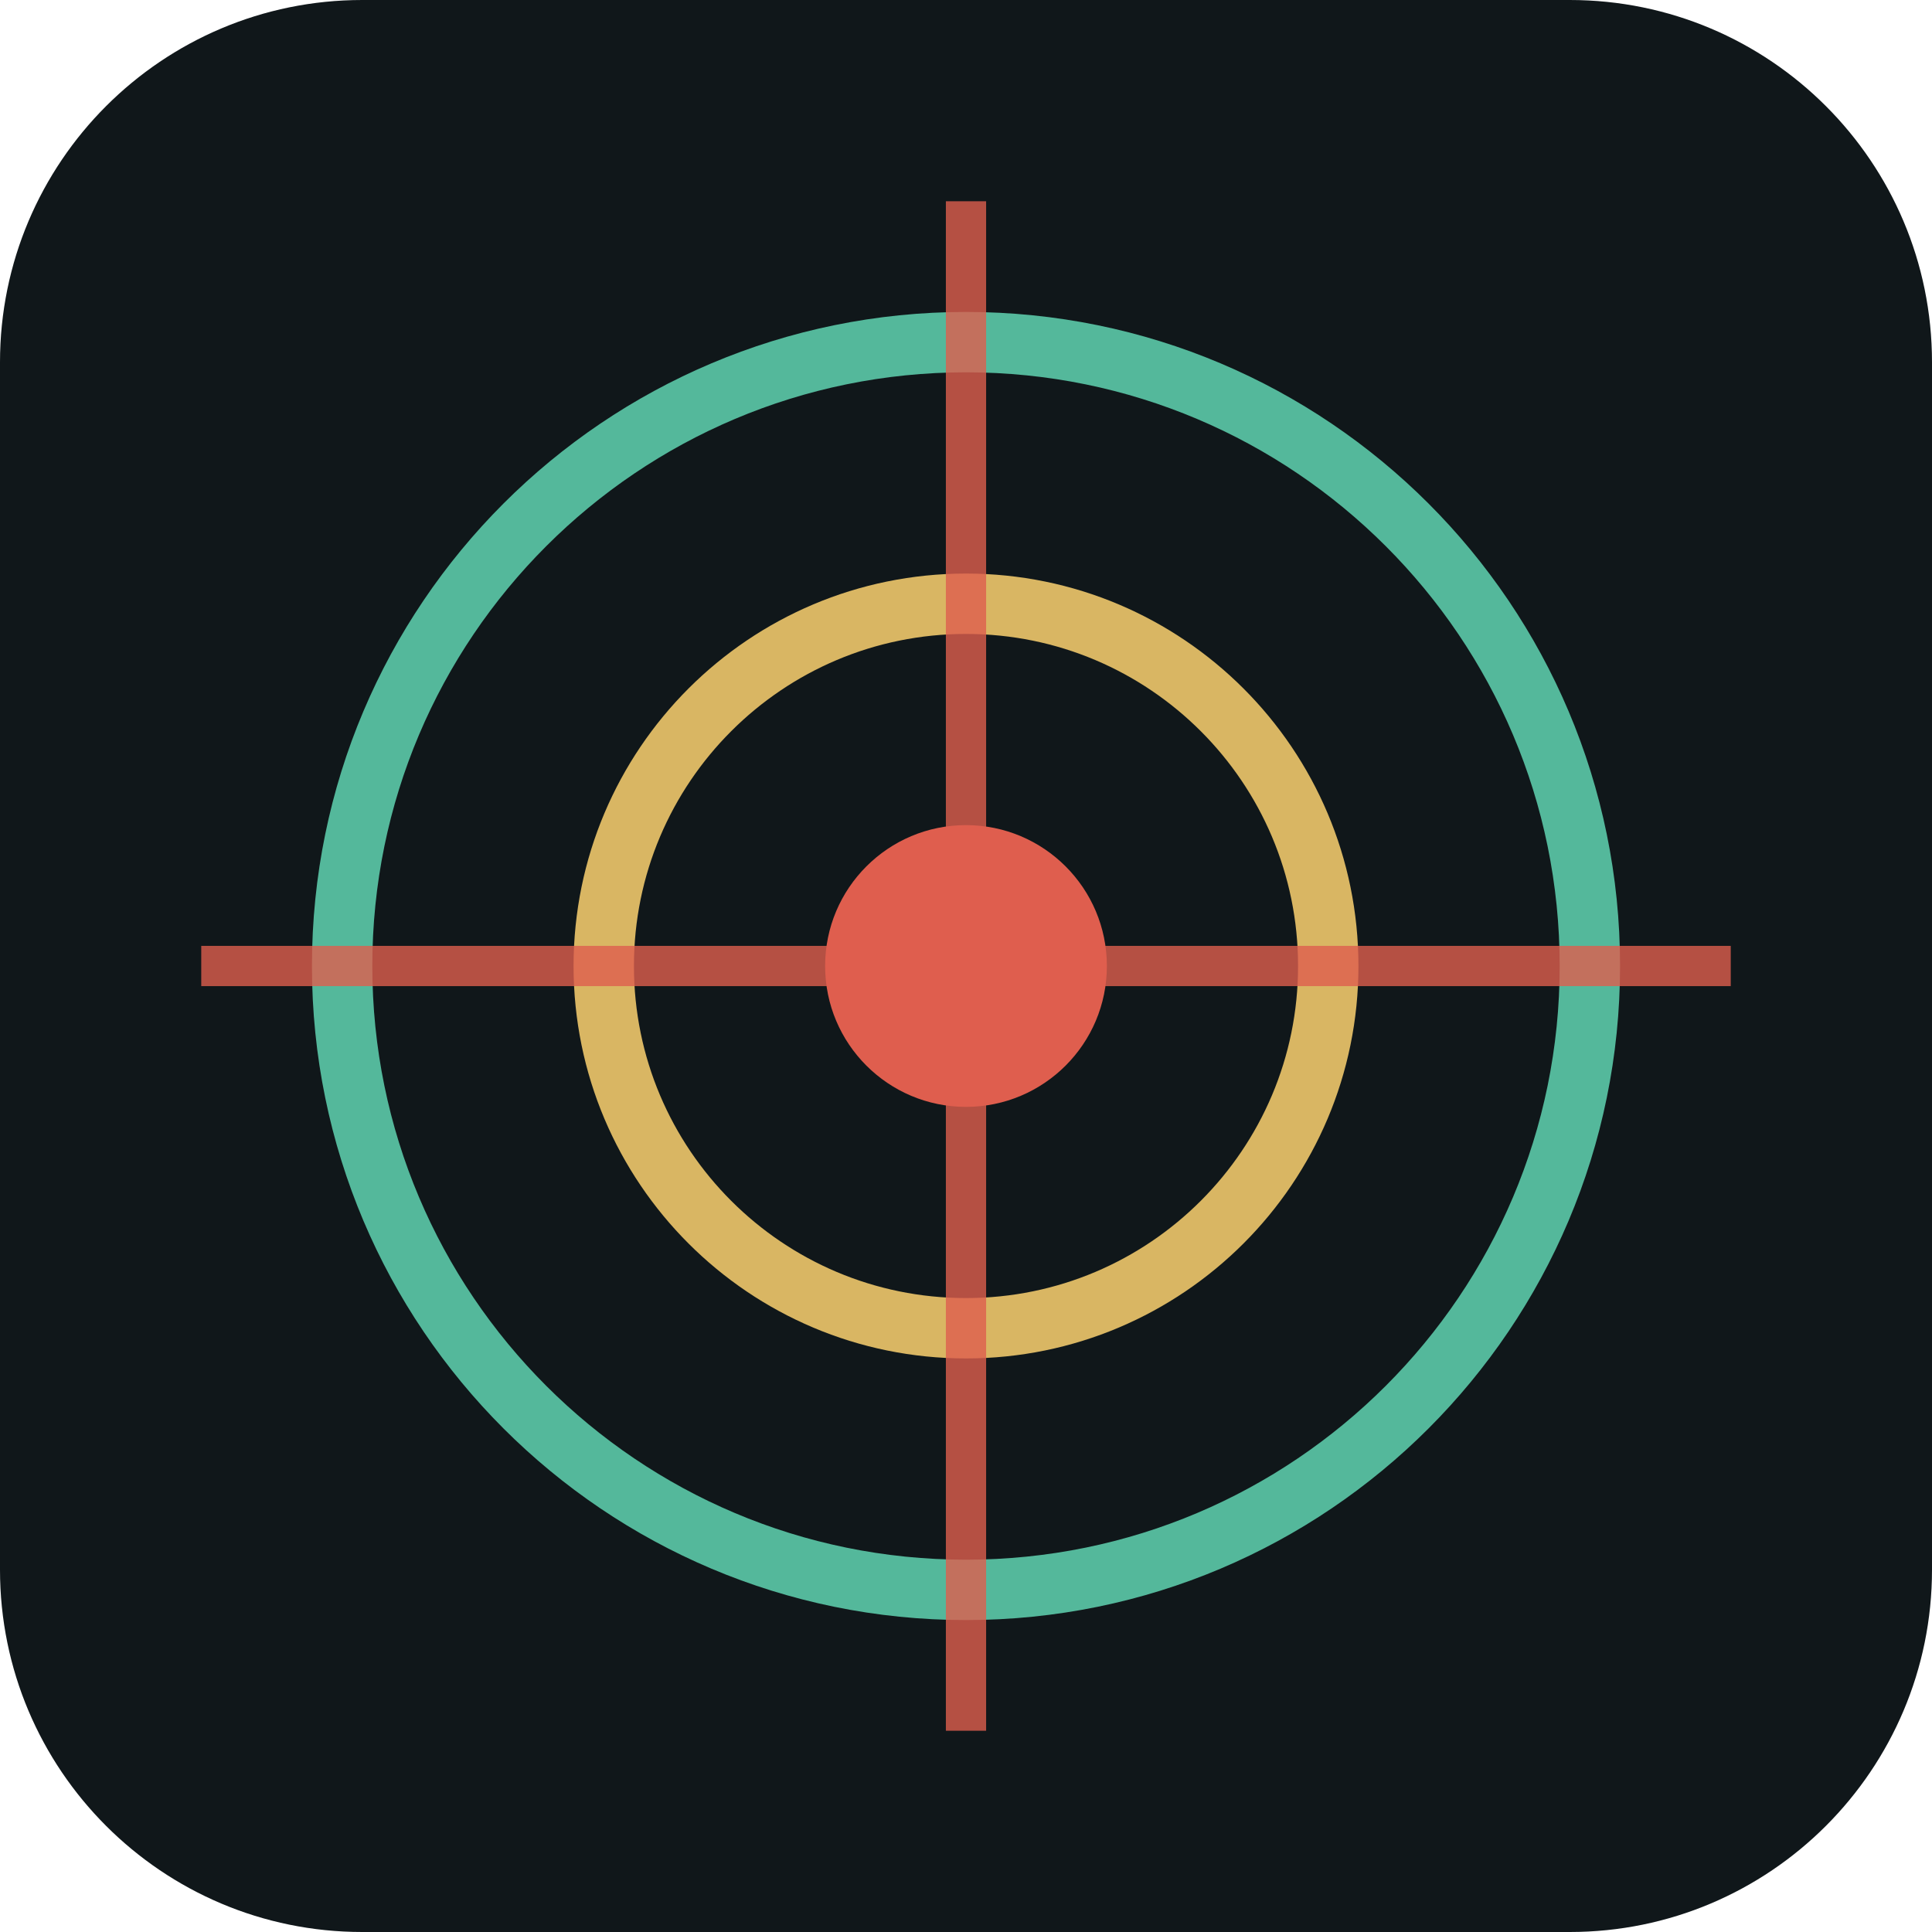
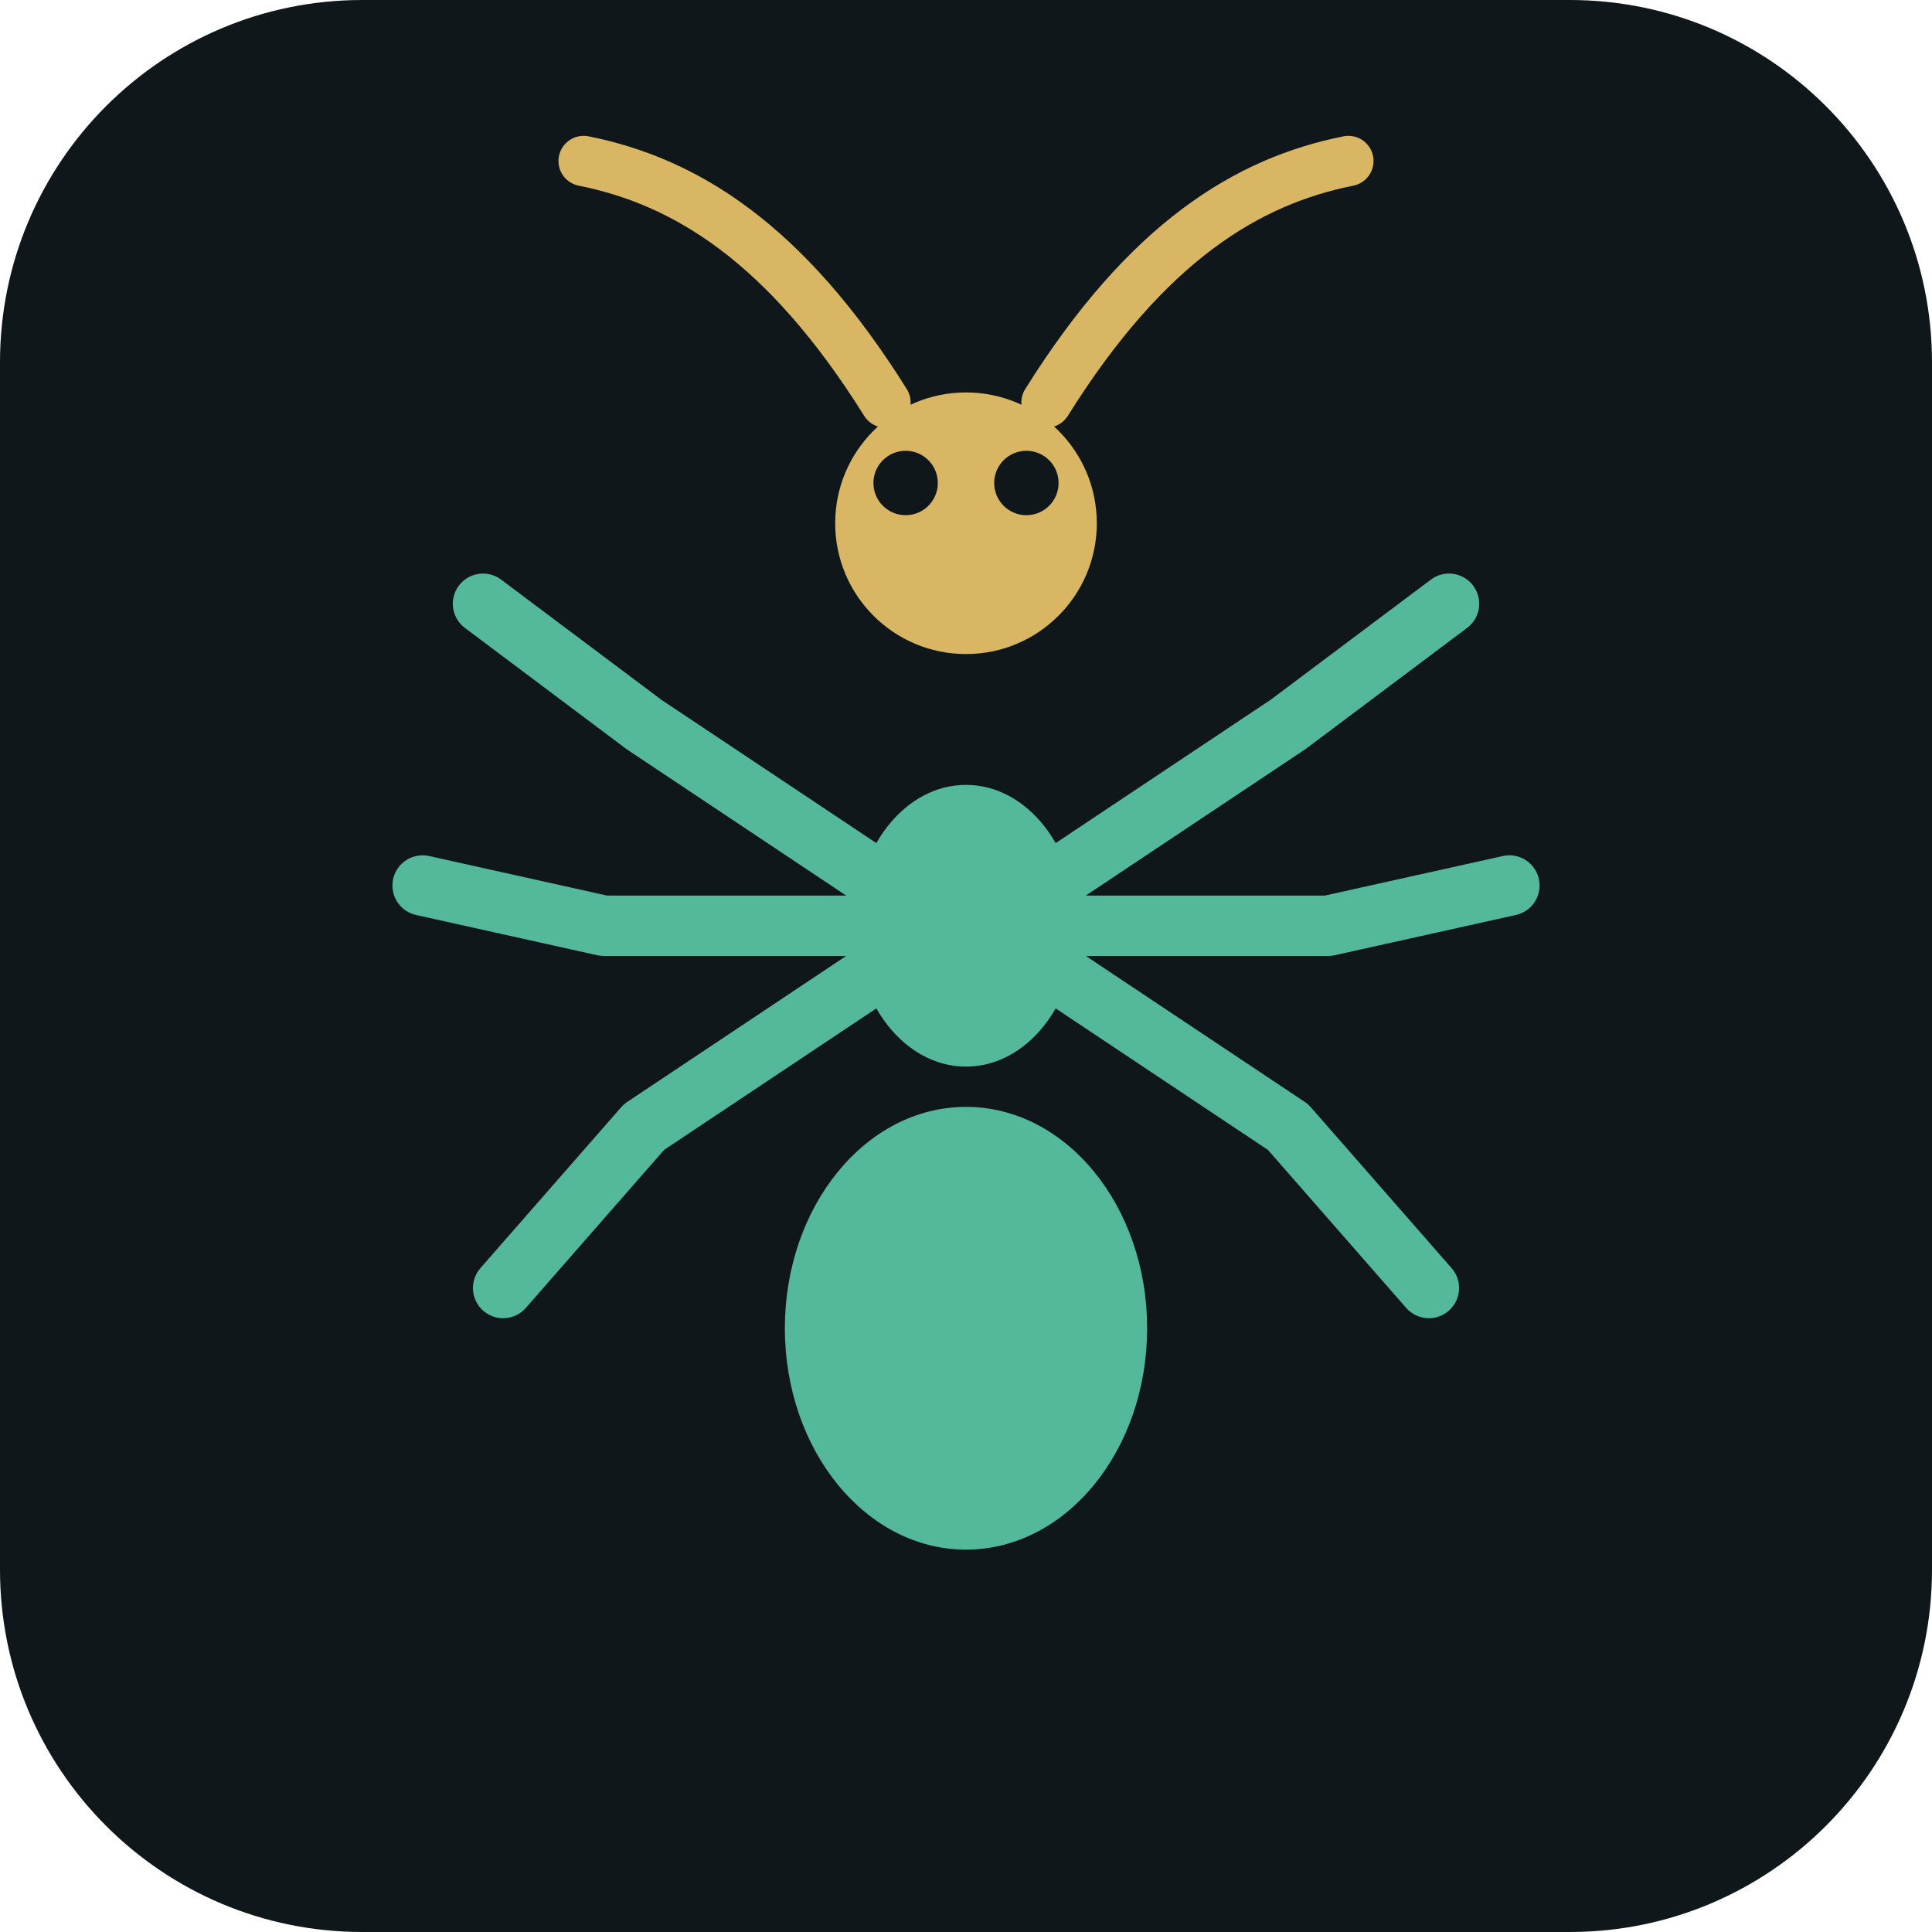
<svg xmlns="http://www.w3.org/2000/svg" viewBox="0 0 96 96" role="img" aria-label="虫珀·玄驹">
  <rect width="96" height="96" rx="18" fill="#10171a" />
-   <circle cx="48" cy="48" r="31" fill="none" stroke="#54b89b" stroke-width="3" />
-   <circle cx="48" cy="48" r="18" fill="none" stroke="#d9b663" stroke-width="3" />
-   <path d="M48 10v76M10 48h76" stroke="#df5e4e" stroke-width="2" opacity=".8" />
-   <circle cx="48" cy="48" r="7" fill="#df5e4e" />
+   <path d="M44 20 C39 12 34 9 29 8" stroke="#d9b663" stroke-width="2.5" fill="none" stroke-linecap="round" />
+   <path d="M52 20 C57 12 62 9 67 8" stroke="#d9b663" stroke-width="2.5" fill="none" stroke-linecap="round" />
+   <g stroke="#54b89b" stroke-width="3" fill="none" stroke-linecap="round" stroke-linejoin="round">
+     <path d="M44 44 L32 36 L24 30" />
+     <path d="M44 46 L30 46 L21 44" />
+     <path d="M44 48 L32 56 L25 64" />
+     <path d="M52 44 L64 36 L72 30" />
+     <path d="M52 46 L66 46 L75 44" />
+     <path d="M52 48 L64 56 L71 64" />
+   </g>
+   <ellipse cx="48" cy="66" rx="9" ry="11" fill="#54b89b" />
+   <ellipse cx="48" cy="46" rx="5.5" ry="7" fill="#54b89b" />
+   <circle cx="48" cy="26" r="6.5" fill="#d9b663" />
+   <circle cx="45" cy="24" r="1.6" fill="#10171a" />
+   <circle cx="51" cy="24" r="1.6" fill="#10171a" />
</svg>
